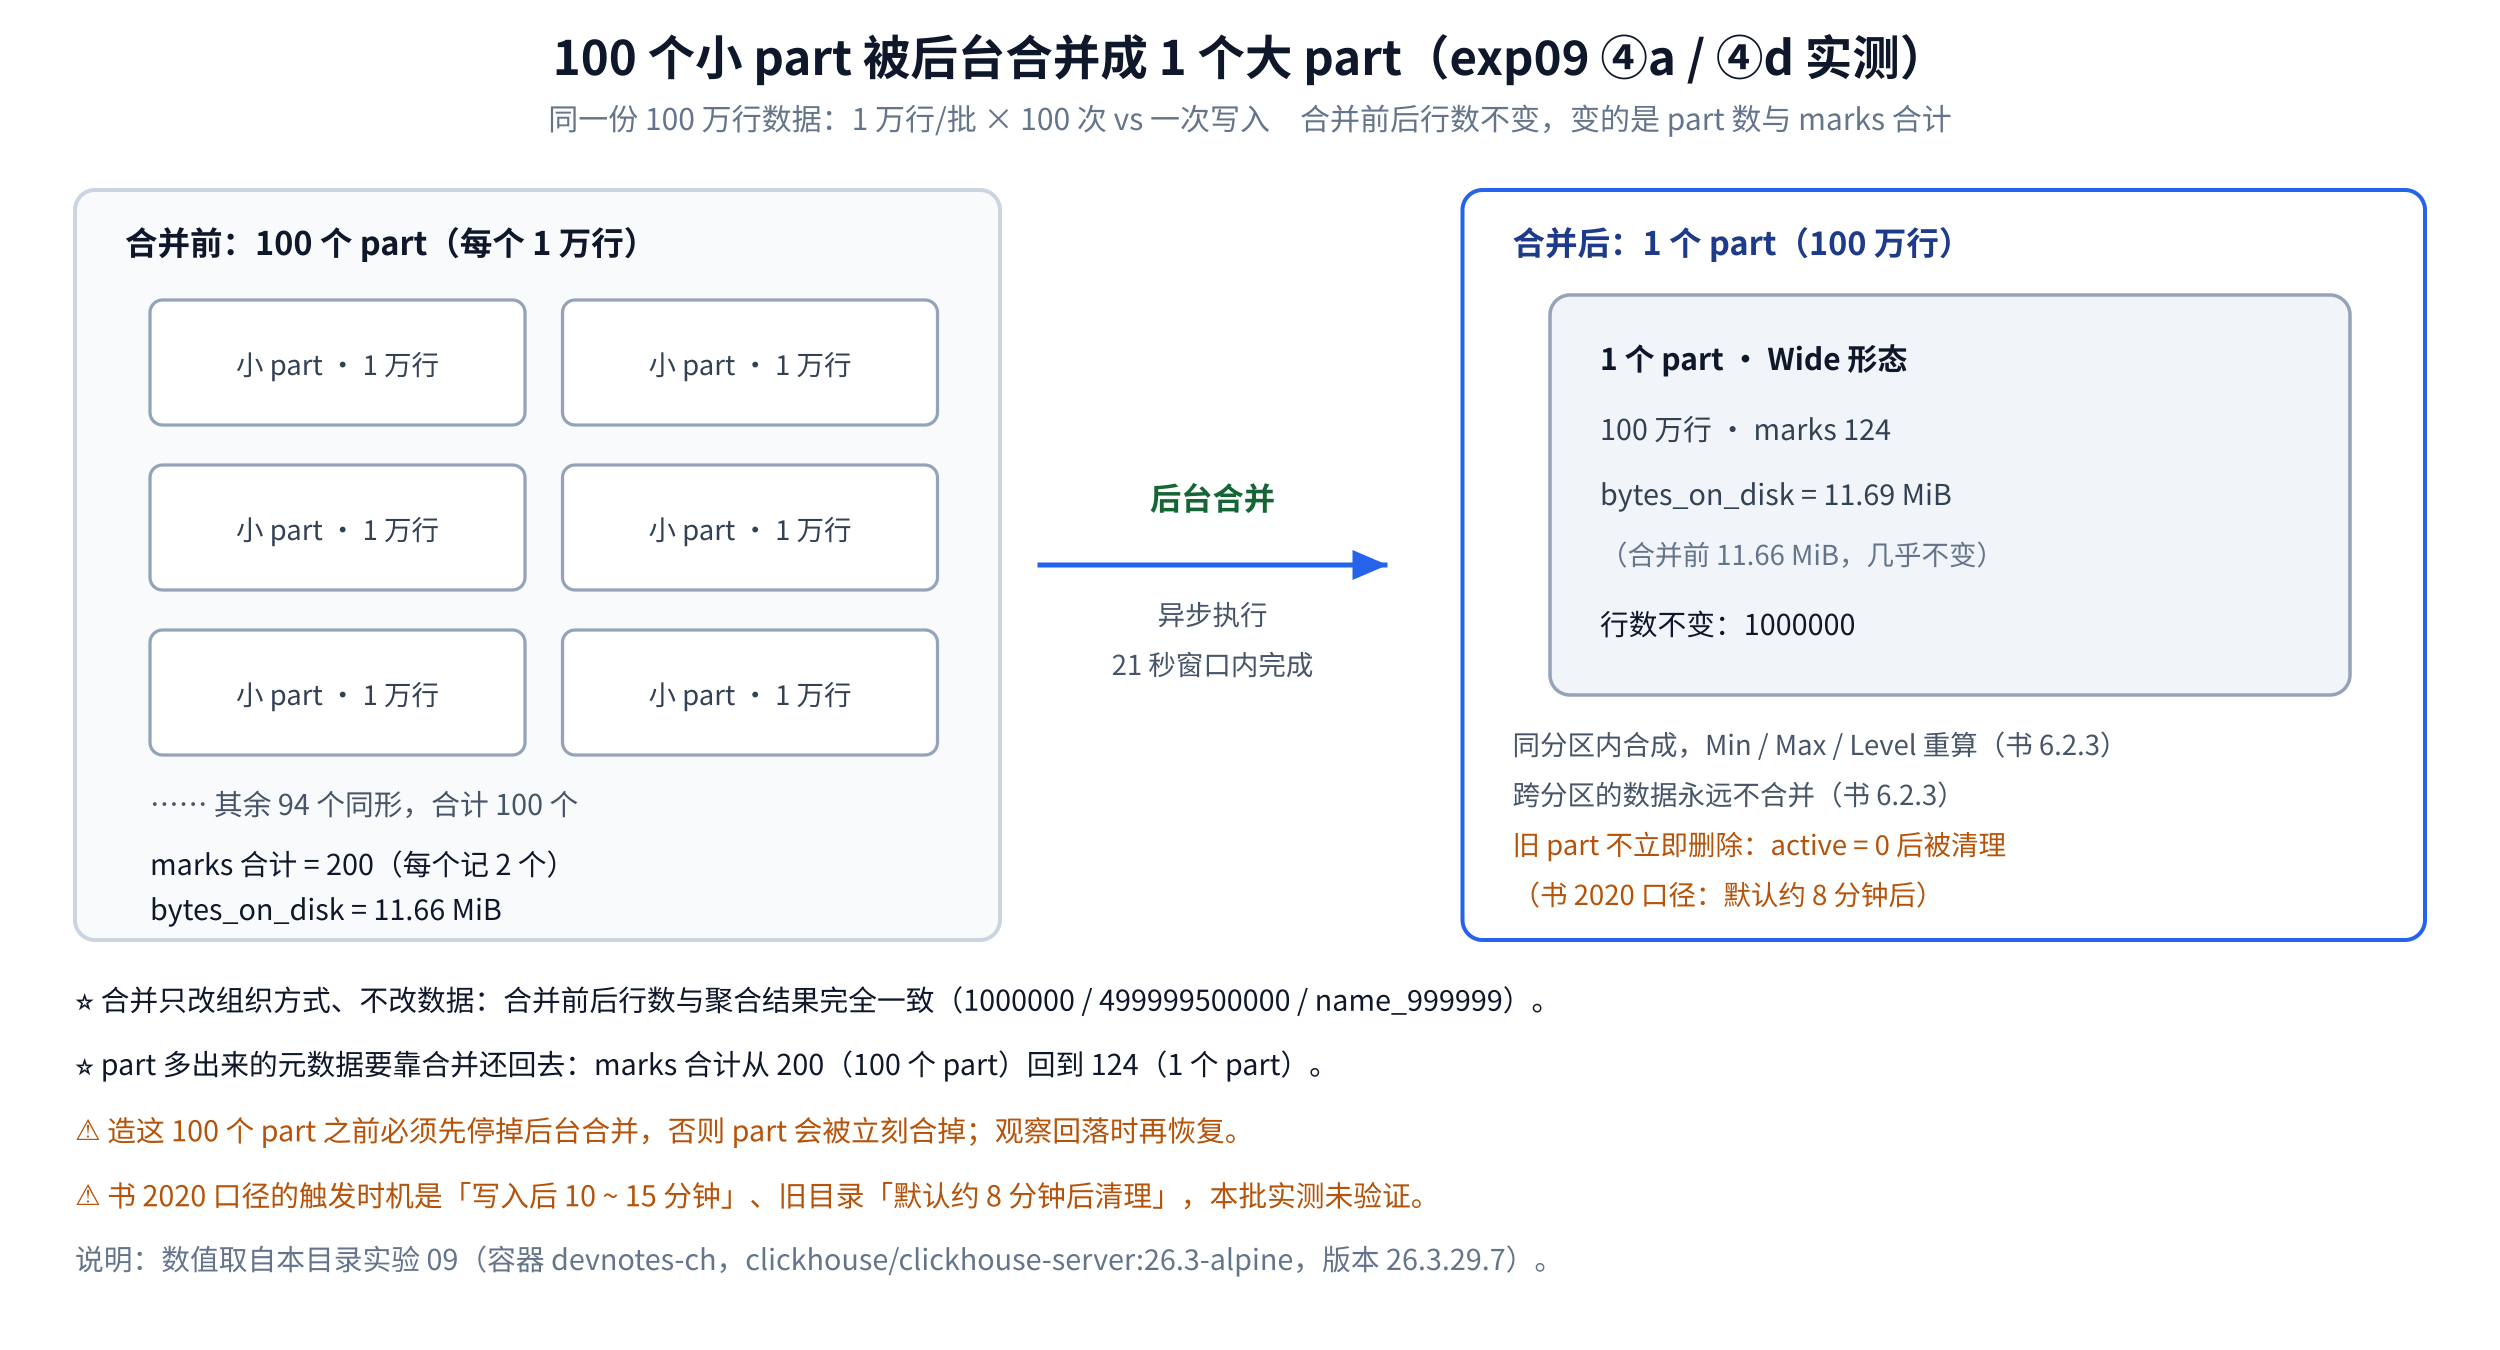
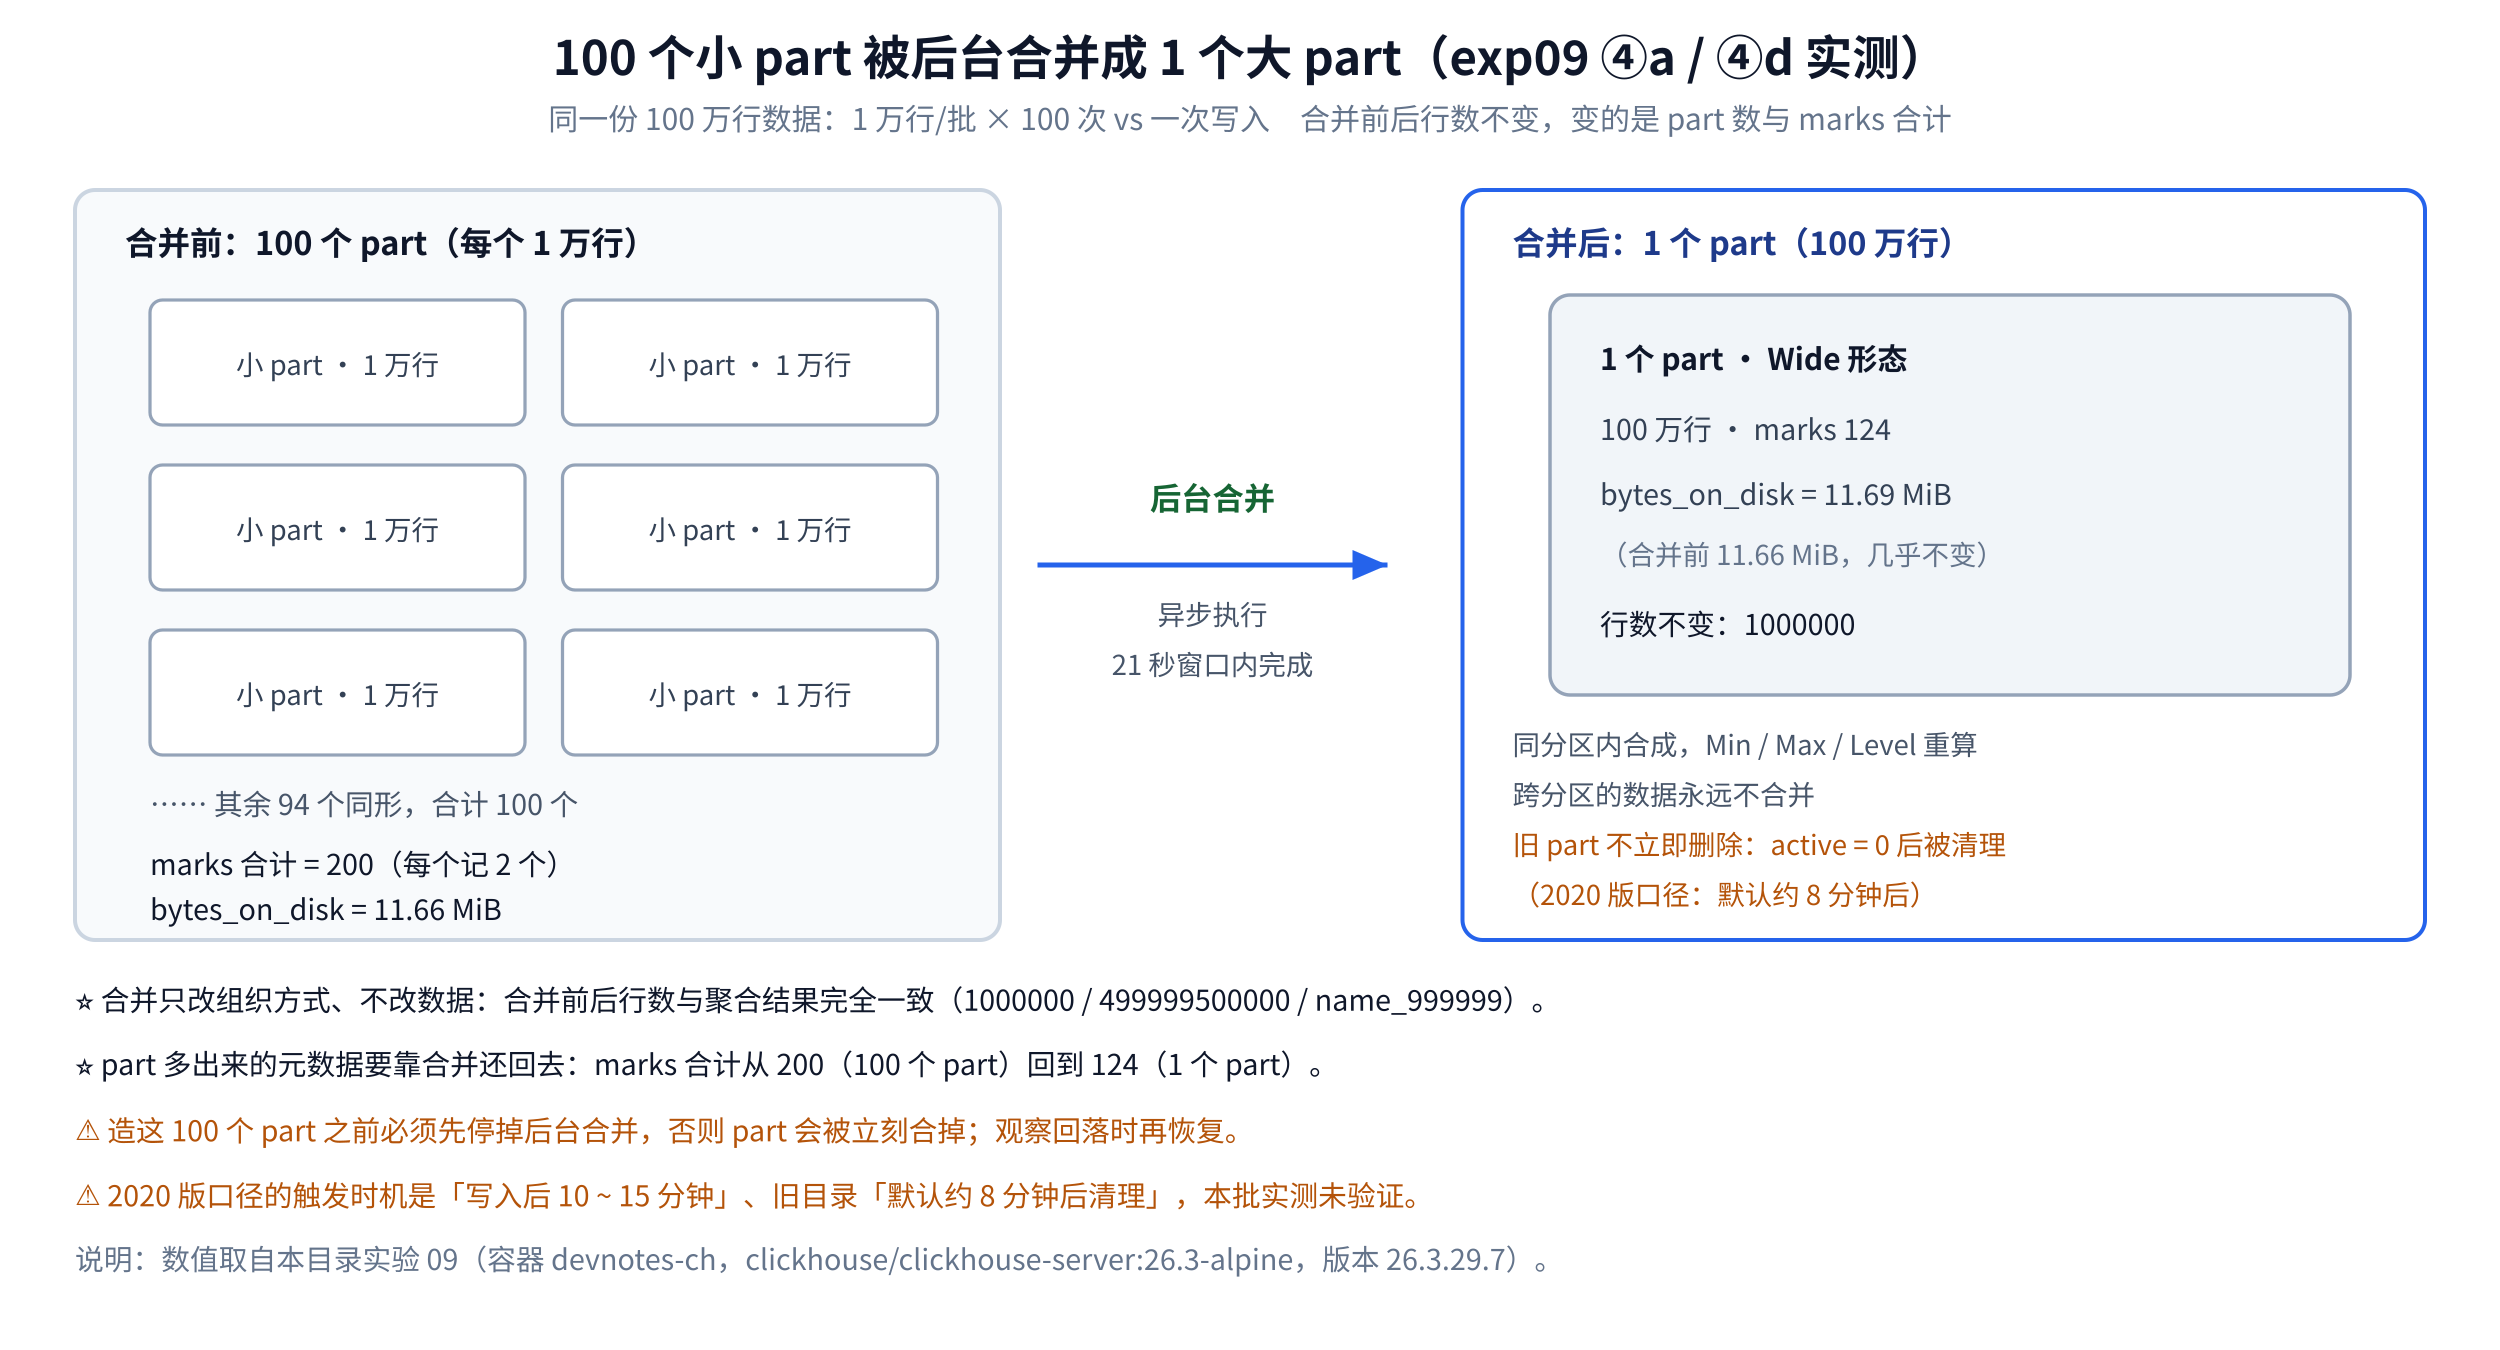
<svg xmlns="http://www.w3.org/2000/svg" viewBox="0 0 1000 540" width="1000" height="540" font-family="Microsoft YaHei, PingFang SC, Noto Sans CJK SC, sans-serif">
  <defs>
    <marker id="mkC" markerWidth="9" markerHeight="9" refX="7" refY="3" orient="auto">
      <path d="M0,0 L7,3 L0,6 Z" fill="#2563eb" />
    </marker>
  </defs>
  <rect x="0" y="0" width="1000" height="540" fill="#ffffff" />
  <text x="500" y="30" text-anchor="middle" font-size="19" font-weight="bold" fill="#0f172a">100 个小 part 被后台合并成 1 个大 part（exp09 ④a / ④d 实测）</text>
  <text x="500" y="52" text-anchor="middle" font-size="12" fill="#64748b">同一份 100 万行数据：1 万行/批 × 100 次 vs 一次写入　合并前后行数不变，变的是 part 数与 marks 合计</text>
  <rect x="30" y="76" width="370" height="300" rx="8" fill="#f8fafc" stroke="#cbd5e1" stroke-width="1.6" />
  <text x="50" y="102" font-size="13" font-weight="bold" fill="#0f172a">合并前：100 个 part（每个 1 万行）</text>
  <rect x="60" y="120" width="150" height="50" rx="5" fill="#ffffff" stroke="#94a3b8" stroke-width="1.3" />
  <text x="135" y="150" text-anchor="middle" font-size="11" fill="#334155">小 part · 1 万行</text>
  <rect x="225" y="120" width="150" height="50" rx="5" fill="#ffffff" stroke="#94a3b8" stroke-width="1.3" />
  <text x="300" y="150" text-anchor="middle" font-size="11" fill="#334155">小 part · 1 万行</text>
  <rect x="60" y="186" width="150" height="50" rx="5" fill="#ffffff" stroke="#94a3b8" stroke-width="1.3" />
  <text x="135" y="216" text-anchor="middle" font-size="11" fill="#334155">小 part · 1 万行</text>
  <rect x="225" y="186" width="150" height="50" rx="5" fill="#ffffff" stroke="#94a3b8" stroke-width="1.3" />
  <text x="300" y="216" text-anchor="middle" font-size="11" fill="#334155">小 part · 1 万行</text>
  <rect x="60" y="252" width="150" height="50" rx="5" fill="#ffffff" stroke="#94a3b8" stroke-width="1.3" />
  <text x="135" y="282" text-anchor="middle" font-size="11" fill="#334155">小 part · 1 万行</text>
  <rect x="225" y="252" width="150" height="50" rx="5" fill="#ffffff" stroke="#94a3b8" stroke-width="1.3" />
  <text x="300" y="282" text-anchor="middle" font-size="11" fill="#334155">小 part · 1 万行</text>
  <text x="60" y="326" font-size="11.5" fill="#475569">　　…… 其余 94 个同形，合计 100 个</text>
  <text x="60" y="350" font-size="11.5" fill="#0f172a">marks 合计 = 200（每个记 2 个）</text>
  <text x="60" y="368" font-size="11.5" fill="#0f172a">bytes_on_disk = 11.66 MiB</text>
  <line x1="415" y1="226" x2="555" y2="226" stroke="#2563eb" stroke-width="2" marker-end="url(#mkC)" />
  <text x="485" y="204" text-anchor="middle" font-size="12.5" font-weight="bold" fill="#166534">后台合并</text>
  <text x="485" y="250" text-anchor="middle" font-size="11" fill="#475569">异步执行</text>
  <text x="485" y="270" text-anchor="middle" font-size="11" fill="#475569">21 秒窗口内完成</text>
  <rect x="585" y="76" width="385" height="300" rx="8" fill="#ffffff" stroke="#2563eb" stroke-width="1.6" />
  <text x="605" y="102" font-size="13" font-weight="bold" fill="#1e3a8a">合并后：1 个 part（100 万行）</text>
  <rect x="620" y="118" width="320" height="160" rx="8" fill="#f1f5f9" stroke="#94a3b8" stroke-width="1.4" />
  <text x="640" y="148" font-size="12" font-weight="bold" fill="#0f172a">1 个 part · Wide 形态</text>
  <text x="640" y="176" font-size="11.5" fill="#334155">100 万行 · marks 124</text>
  <text x="640" y="202" font-size="11.5" fill="#334155">bytes_on_disk = 11.69 MiB</text>
  <text x="640" y="226" font-size="11" fill="#64748b">（合并前 11.66 MiB，几乎不变）</text>
  <text x="640" y="254" font-size="11.5" fill="#0f172a">行数不变：1000000</text>
-   <text x="605" y="302" font-size="11" fill="#475569">同分区内合成，Min / Max / Level 重算（书 6.2.3）</text>
-   <text x="605" y="322" font-size="11" fill="#475569">跨分区的数据永远不合并（书 6.2.3）</text>
+   <text x="605" y="302" font-size="11" fill="#475569">同分区内合成，Min / Max / Level 重算</text>
+   <text x="605" y="322" font-size="11" fill="#475569">跨分区的数据永远不合并</text>
  <text x="605" y="342" font-size="11" fill="#b45309">旧 part 不立即删除：active = 0 后被清理</text>
-   <text x="605" y="362" font-size="11" fill="#b45309">（书 2020 口径：默认约 8 分钟后）</text>
+   <text x="605" y="362" font-size="11" fill="#b45309">（2020 版口径：默认约 8 分钟后）</text>
  <text x="30" y="404" font-size="11.5" fill="#0f172a">⭐ 合并只改组织方式、不改数据：合并前后行数与聚合结果完全一致（1000000 / 499999500000 / name_999999）。</text>
  <text x="30" y="430" font-size="11.5" fill="#0f172a">⭐ part 多出来的元数据要靠合并还回去：marks 合计从 200（100 个 part）回到 124（1 个 part）。</text>
  <text x="30" y="456" font-size="11.5" fill="#b45309">⚠️ 造这 100 个 part 之前必须先停掉后台合并，否则 part 会被立刻合掉；观察回落时再恢复。</text>
-   <text x="30" y="482" font-size="11.5" fill="#b45309">⚠️ 书 2020 口径的触发时机是「写入后 10 ~ 15 分钟」、旧目录「默认约 8 分钟后清理」，本批实测未验证。</text>
+   <text x="30" y="482" font-size="11.5" fill="#b45309">⚠️ 2020 版口径的触发时机是「写入后 10 ~ 15 分钟」、旧目录「默认约 8 分钟后清理」，本批实测未验证。</text>
  <text x="30" y="508" font-size="11.5" fill="#64748b">说明：数值取自本目录实验 09（容器 devnotes-ch，clickhouse/clickhouse-server:26.3-alpine，版本 26.3.29.7）。</text>
</svg>
